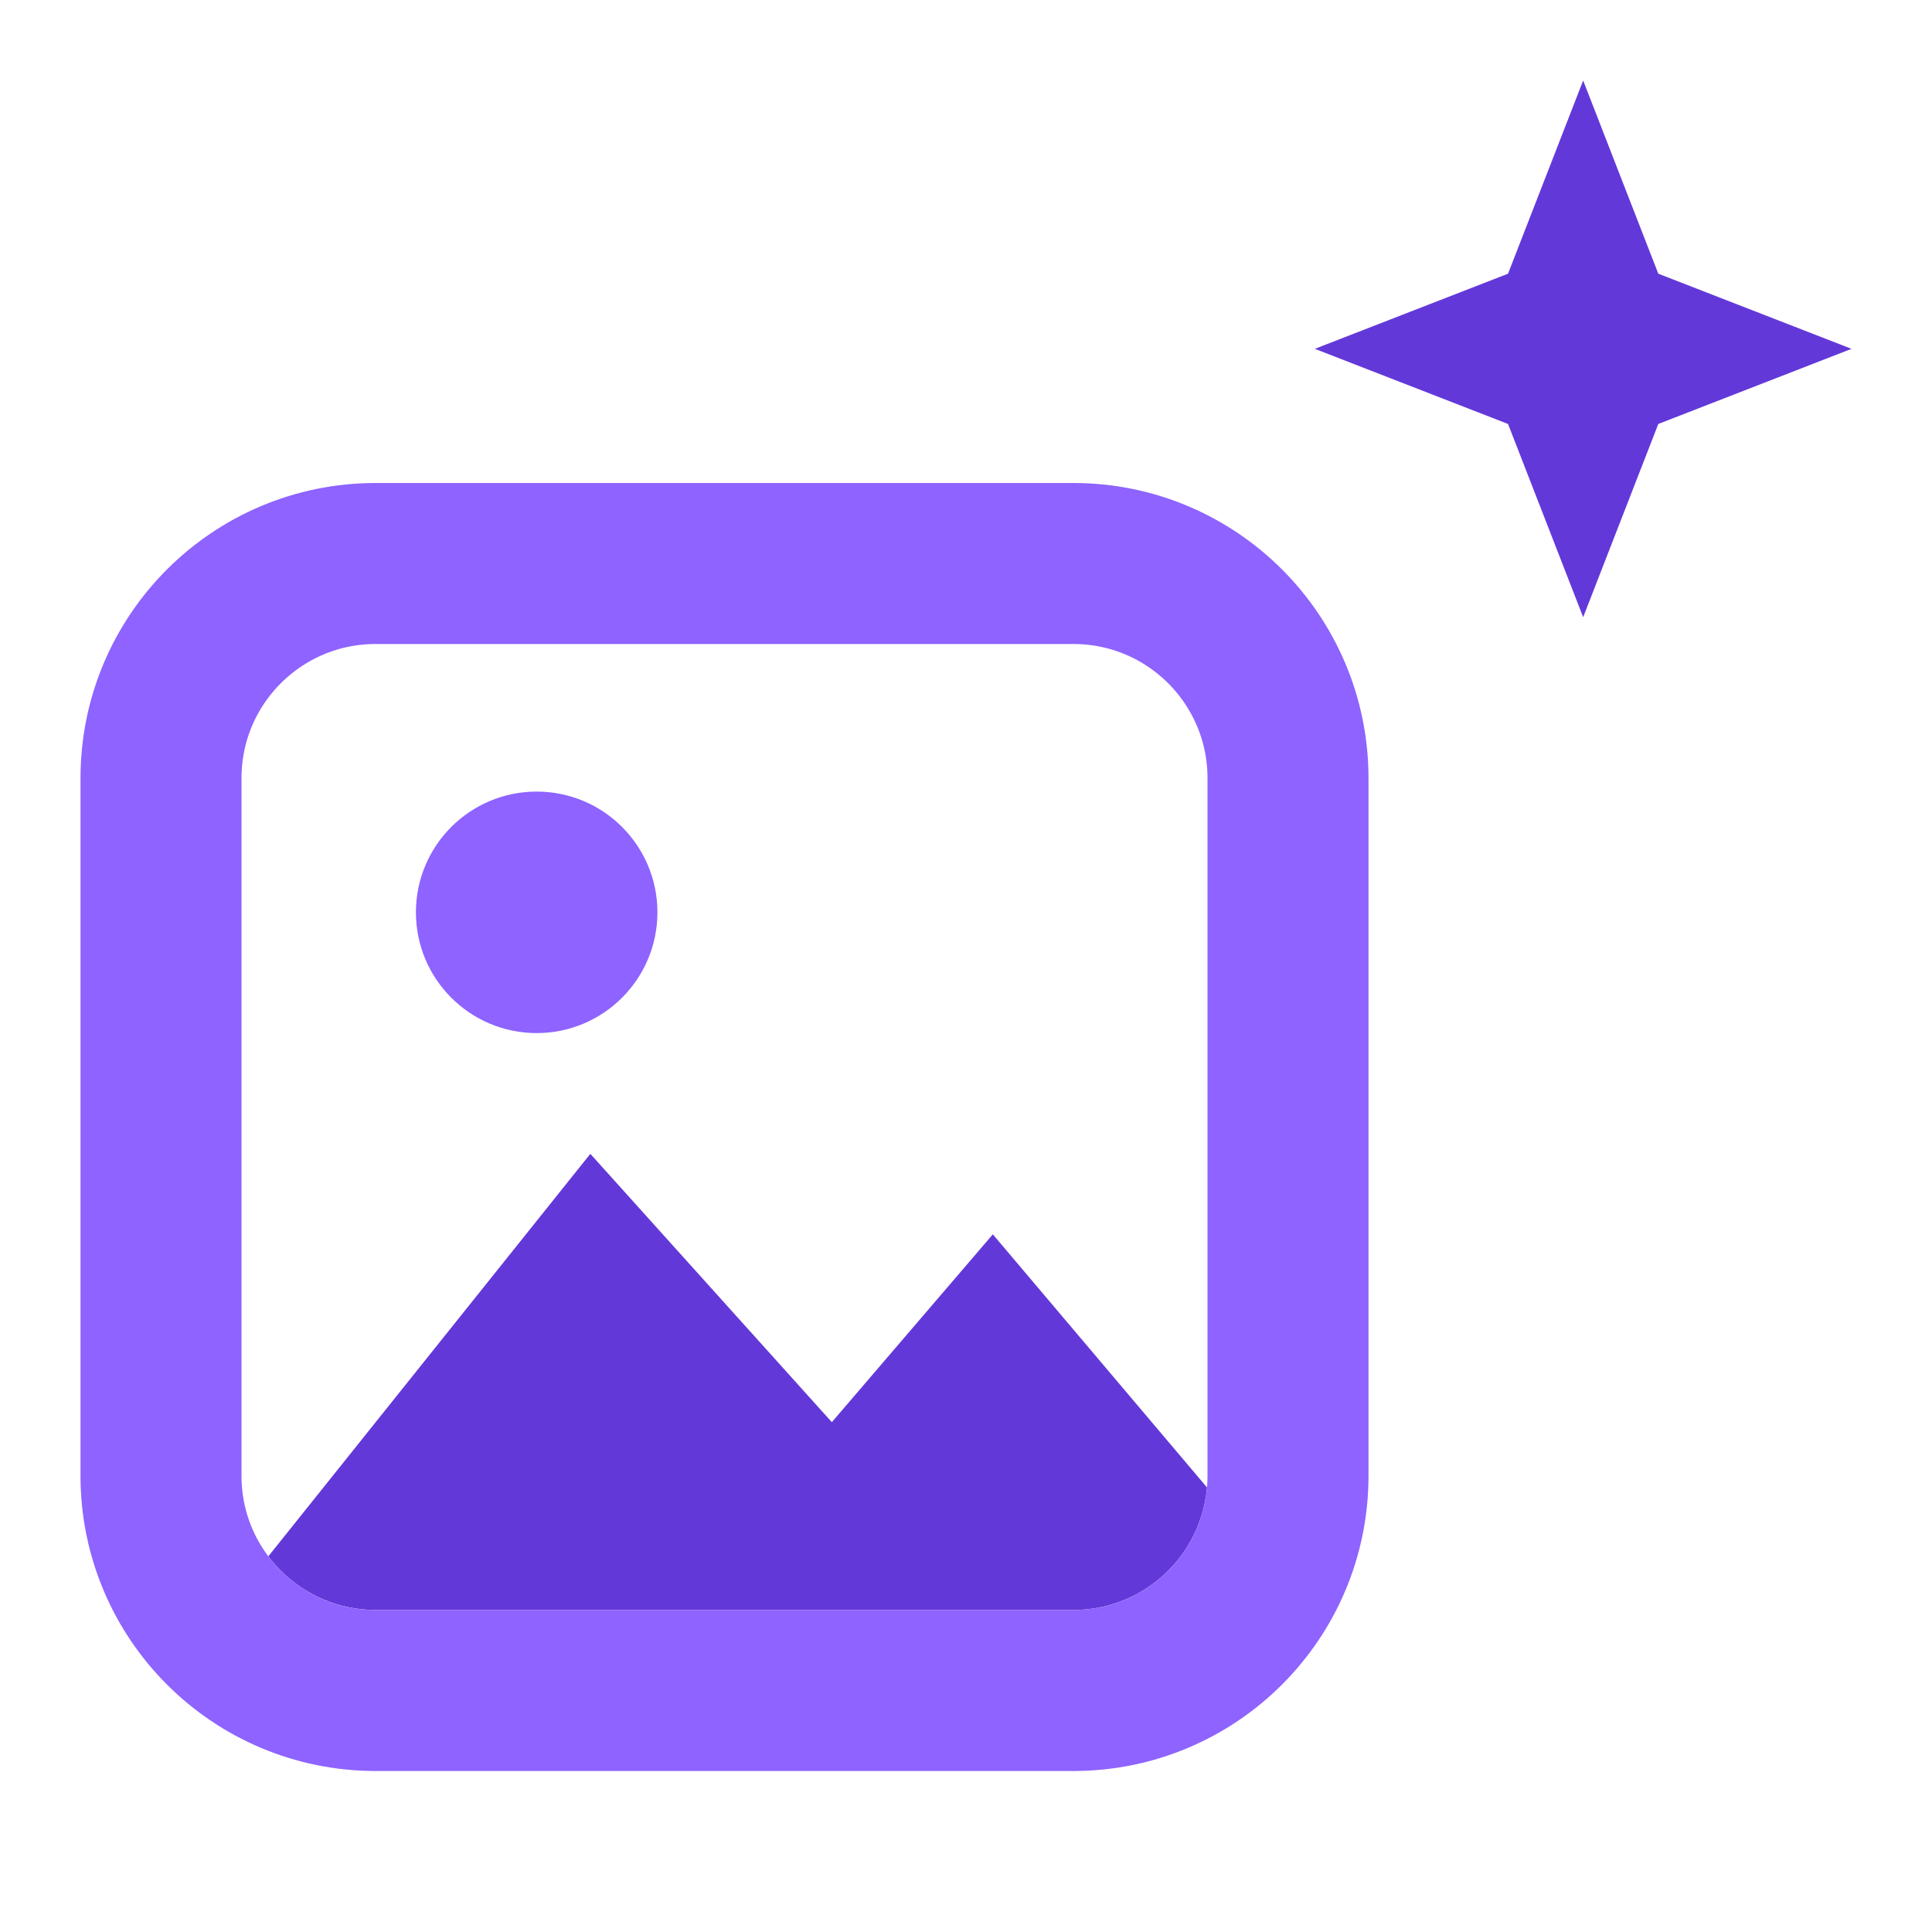
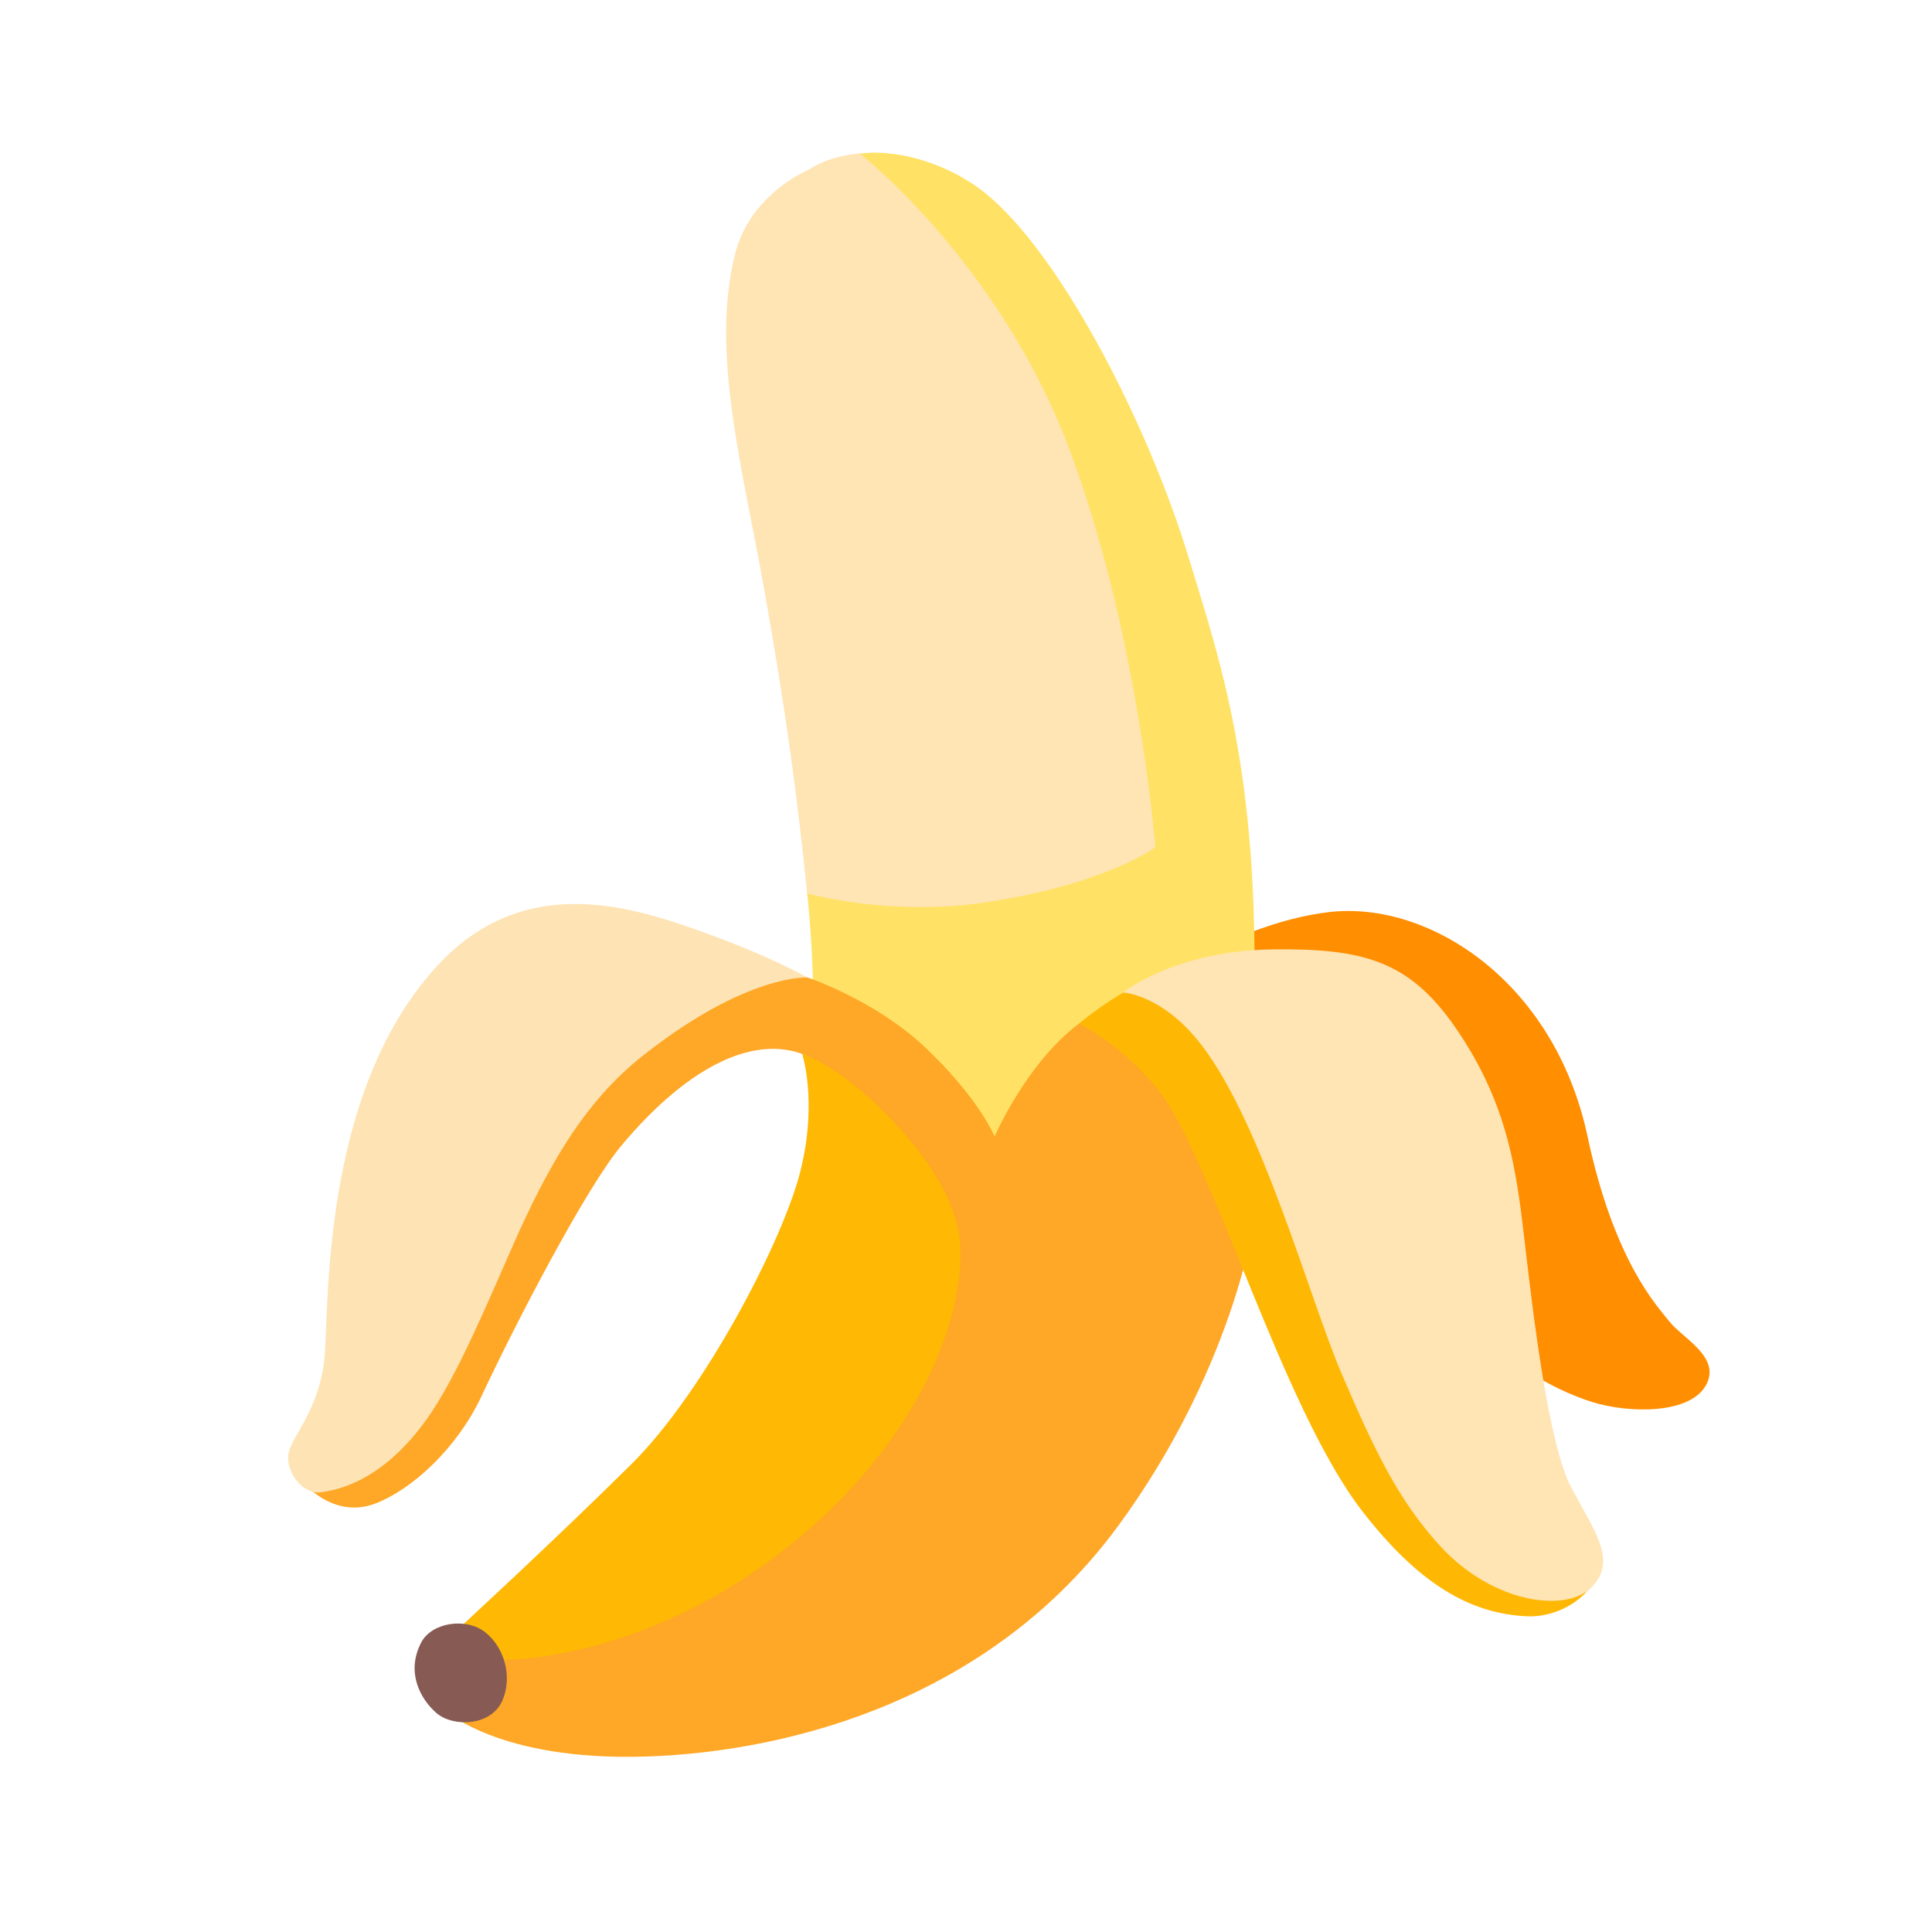
<svg xmlns="http://www.w3.org/2000/svg" width="36" height="36" viewBox="0 0 36 36" fill="none">
-   <defs>
-     <clipPath id="image-generation-picture">
-       <rect x="4.5" y="12" width="18" height="18" rx="2.5" />
-     </clipPath>
-   </defs>
-   <g clip-path="url(#image-generation-picture)">
-     <path d="M3 31.5L11 21.5L15.5 26.5L18.5 23L24 29.5V31.5Z" fill="#6338D9" />
-   </g>
-   <circle cx="10" cy="17" r="2.25" fill="#8E63FF" />
-   <rect x="3" y="10.5" width="21" height="21" rx="4" stroke="#8E63FF" stroke-width="3" />
-   <path d="M29.5 1.5L30.9 5.1L34.5 6.5L30.9 7.9L29.5 11.5L28.1 7.9L24.5 6.5L28.1 5.1Z" fill="#6338D9" />
+   <svg x="2" y="2" width="32" height="32" viewBox="0 0 128 128" overflow="visible">
+     <path style="fill:#FF8E00;" d="M119.22,95.12c-1.14,2.36-5.91,2.21-8.54,1.38c-6.72-2.12-10.9-7.9-10.9-7.9L65.14,73.9l-10.61-5.57  c0,0-2.06-3.5,2.06-6.17s7.01-2.87,7.01-2.87l11.94,7.6c0,0,7.71-6,15.54-6.91c7.48-0.86,16.79,5.22,19.24,16.7  c1.99,9.31,5.14,12.59,6.09,13.8C117.36,91.7,120.2,93.1,119.22,95.12z" />
+     <path style="fill:#FFE4B4;" d="M77.72,32.15C74.65,21.99,70.77,10.1,64.91,6.03c-5.19-3.6-10.24-2.95-12.64-1.38  c0,0-4.33,1.77-5.47,6.24c-1.88,7.34,0.59,16.15,2.2,25.25c1.61,9.1,2.45,15.36,3.18,22.67c0.07,0.66,12.16,22.18,12.16,22.18  l9.65,5.17c0,0,7.37-15.94,7.26-18.19C81.15,65.71,79.96,39.57,77.72,32.15z" />
+     <path style="fill:#FFE265;" d="M52.55,66.94c-0.13,2.43,5.73,21.8,5.73,21.8l15.72-2.6c0,0,11.15-6.6,11.46-18.57  c0.48-18.05-2.61-26.55-4.85-33.97C77.53,23.46,70.67,10.1,64.86,5.96c-3.41-2.43-7.19-2.79-8.74-2.49c0,0,10.32,8.08,15.54,21.9  s6.45,29.79,6.45,29.79s-3.84,2.83-12.9,4.13c-7,1.01-13.04-0.7-13.04-0.7S52.72,63.86,52.55,66.94z" />
+     <path style="fill:#FFA726;" d="M85.33,83.75l-6.29-13.14l0.34-4.68c0,0,1.34-3.93-7.03,2.42c-3.88,2.94-6.22,8.36-6.22,8.36  s-1.18-2.92-5.32-6.78c-3.68-3.42-8.63-5.08-8.63-5.08s-10.28-2-11.4-1.13c-7.25,5.66-12.55,12.55-12.55,12.55L22.9,96.42  l-8.86,5.43c0,0,2.42,3.54,5.92,2.22c2.73-1.03,6.11-4.12,7.93-8.01c2.5-5.35,7.75-15.47,10.42-18.67  c5.16-6.16,10.22-8.41,13.99-6.62c4.29,2.03,0.86,22.29,0.86,22.29l-27.58,23.21l-0.47,3.16c0,0,4.01,3.85,15.06,3.49  s25.83-4.45,35.18-17.2C83.6,94.48,85.33,83.75,85.33,83.75z" />
+     <path style="fill:#FFB803;" d="M63.58,84.96c0.24,5.55-3.22,13.96-11.22,20.97c-7.99,7.01-16.43,9.33-21.67,9.73  c-3.8,0.29-4.93-1.88-4.93-1.88s7.66-7.05,13.35-12.7c5.4-5.37,11.28-16.65,12.56-21.84c1.28-5.19,0.12-8.68,0.12-8.68  s2.48,0.69,6.13,4.35C61.46,78.46,63.45,81.88,63.58,84.96z" />
+     <path style="fill:#875B54;" d="M29.45,118.74c-0.83,1.93-3.68,2.01-4.92,0.94c-1.17-1.01-2.31-3.02-1.13-5.27  c0.78-1.48,3.34-1.89,4.78-0.74S30.2,116.99,29.45,118.74z" />
+     <path style="fill:#FEE4B4;" d="M23.76,97.84c-3.28,4.55-6.57,5.24-7.93,5.39c-1.19,0.14-2.49-1.38-2.34-2.78  c0.15-1.4,2.45-3.37,2.73-7.67c0.28-4.3-0.06-20.07,8.69-29.13c6.17-6.38,13.73-4.18,18.61-2.49c5.5,1.9,8.67,3.7,8.67,3.7  s-4.5-0.31-12.26,5.81c-4.51,3.56-7.16,8.45-9.66,14.06C28.47,88.79,26.07,94.64,23.76,97.84z" />
+     <path style="fill:#FEB804;" d="M111,109.58c-0.92,1.84-3.17,2.98-5.16,2.89c-4.21-0.18-8.05-2.35-12.3-7.83  C87.53,96.88,82.3,78.26,78.38,73.3c-2.65-3.35-5.95-5.01-5.95-5.01s1.82-1.54,3.64-2.49c1.82-0.95,6.22-0.5,6.22-0.5l18.78,30.18  L111,109.58z" />
+     <path style="fill:#FFE4B4;" d="M100.39,68.46c4.12,5.89,4.66,11.06,5.28,16.34c0.56,4.77,1.71,14.8,3.44,18.07  c1.74,3.27,3.43,5.4,1.56,7.39s-7.37,1.28-11.32-3.02c-3.18-3.47-4.94-7.25-7.33-12.8c-2.39-5.55-5.91-18.65-10.48-24.57  c-2.92-3.78-5.83-3.89-5.83-3.89s3.85-3.14,11.2-3.22C93.5,62.69,96.96,63.56,100.39,68.46z" />
+   </svg>
</svg>
